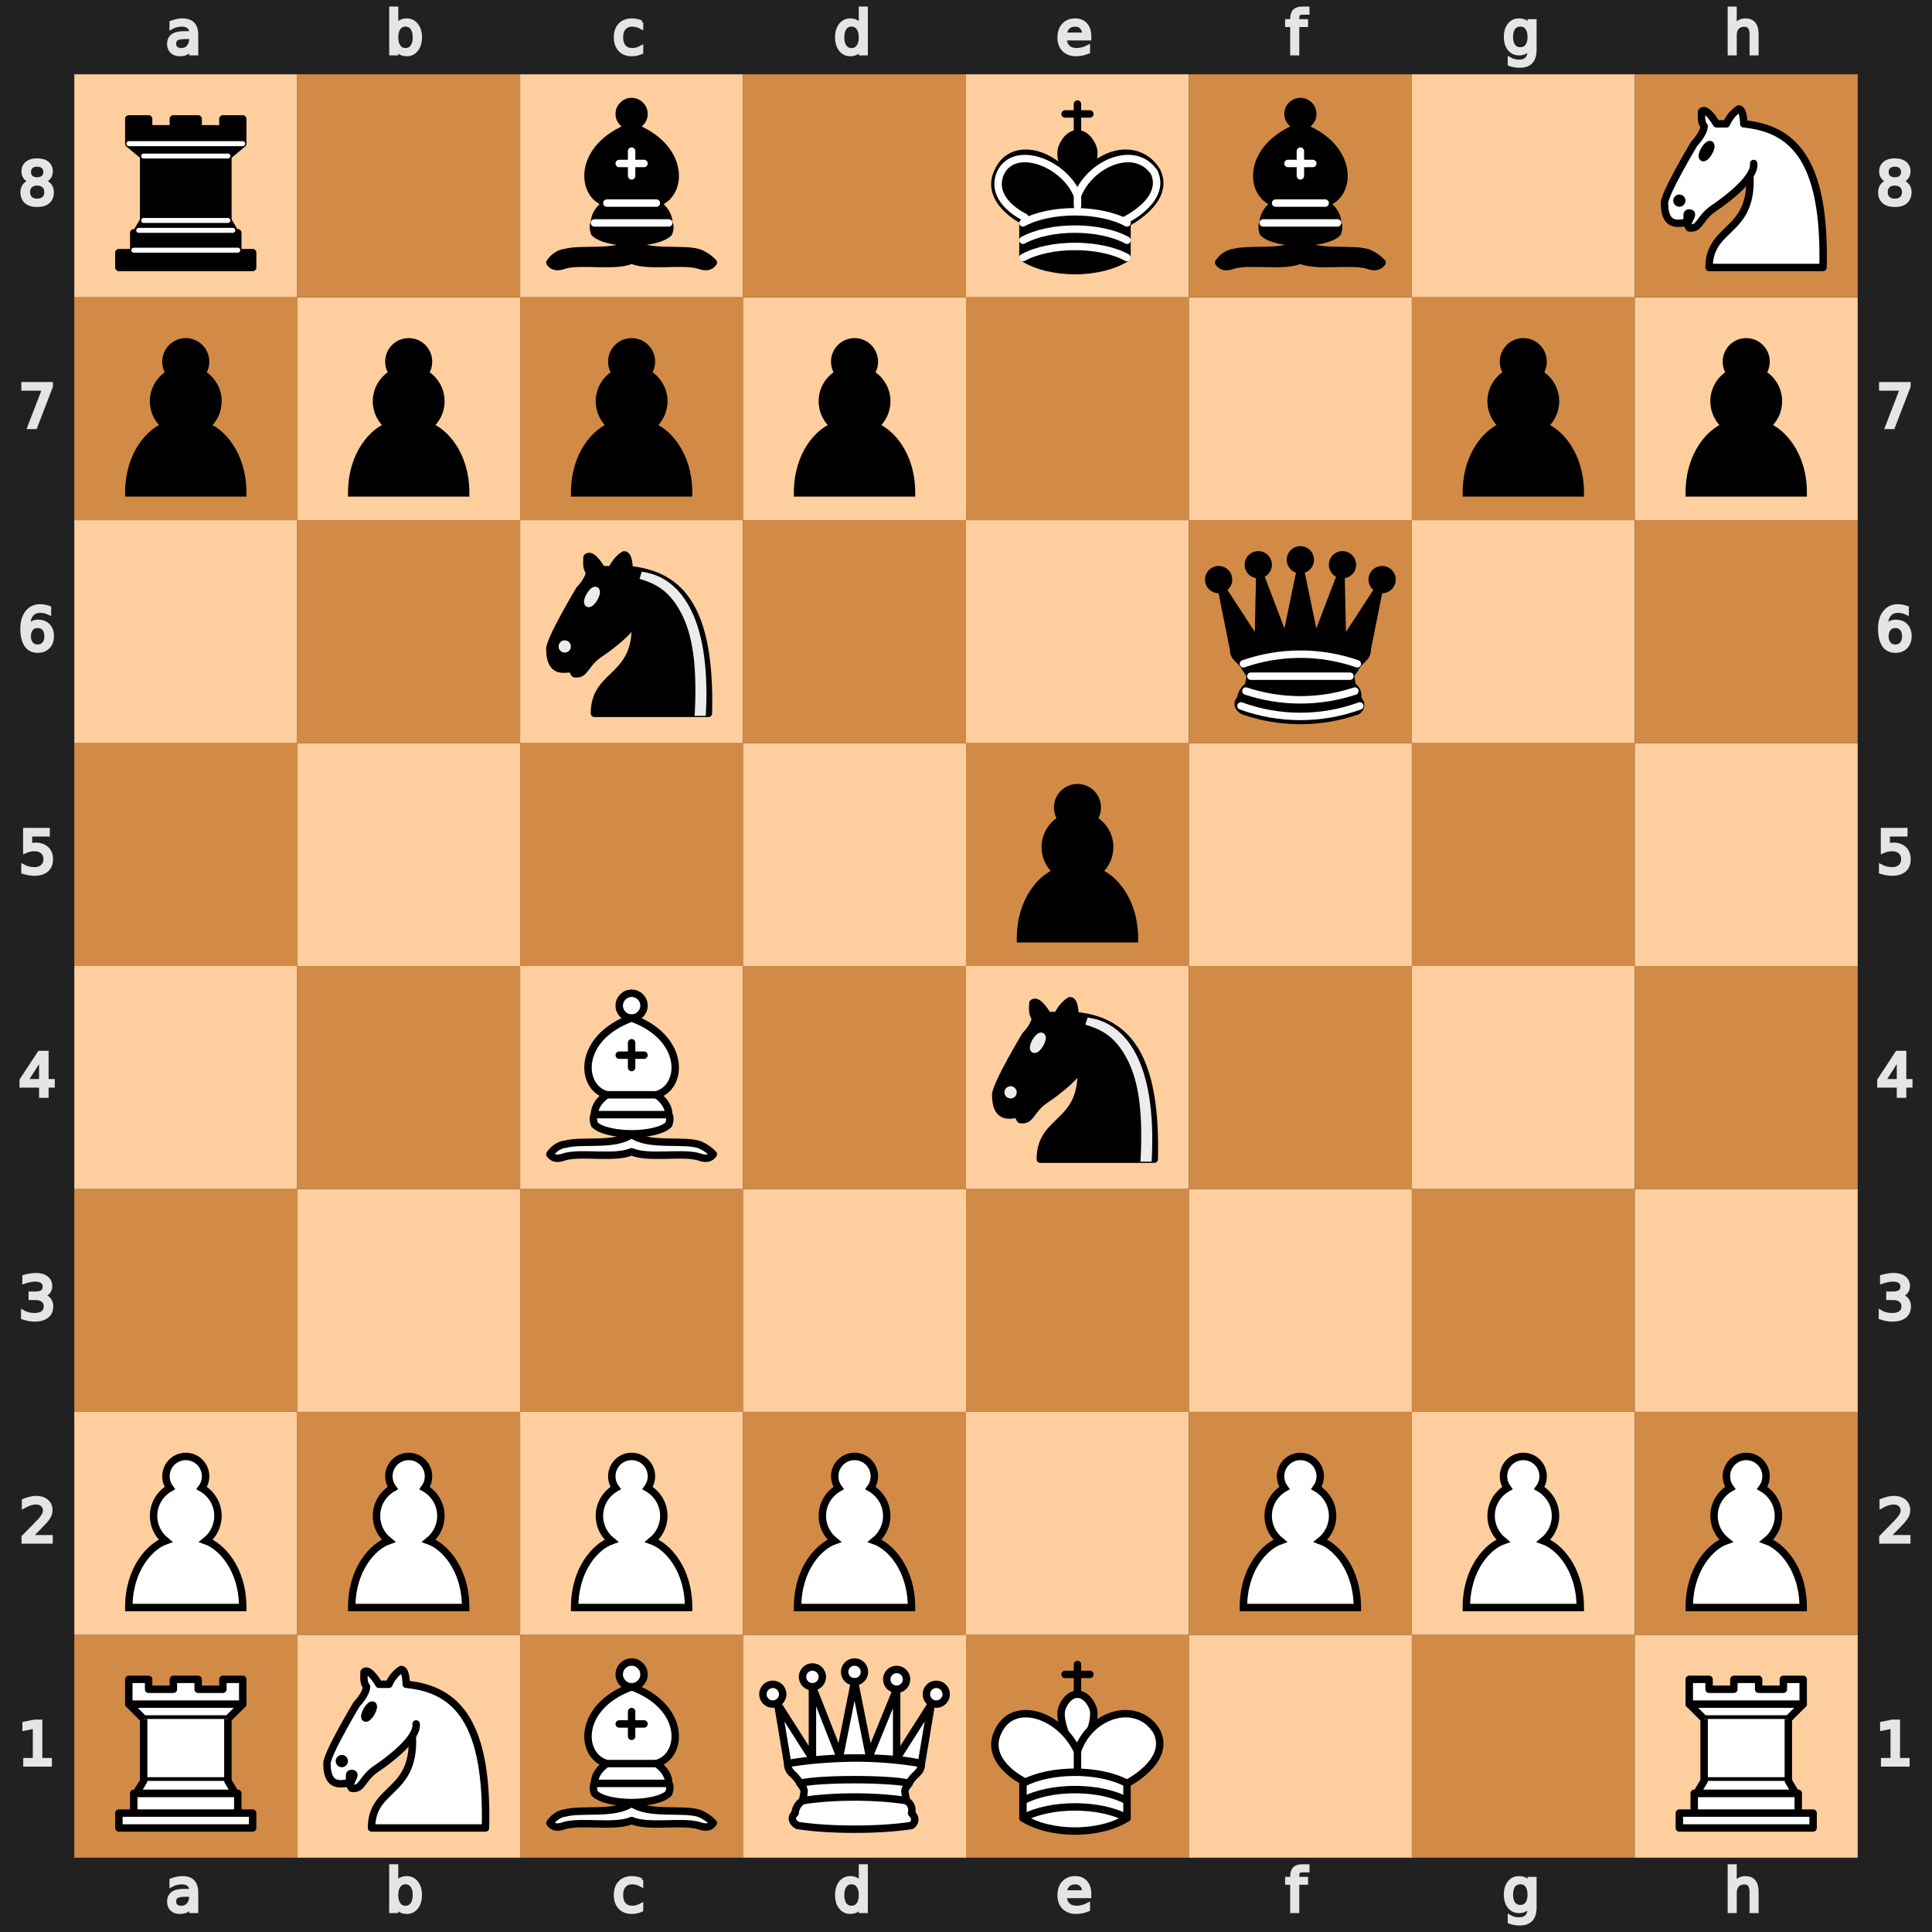
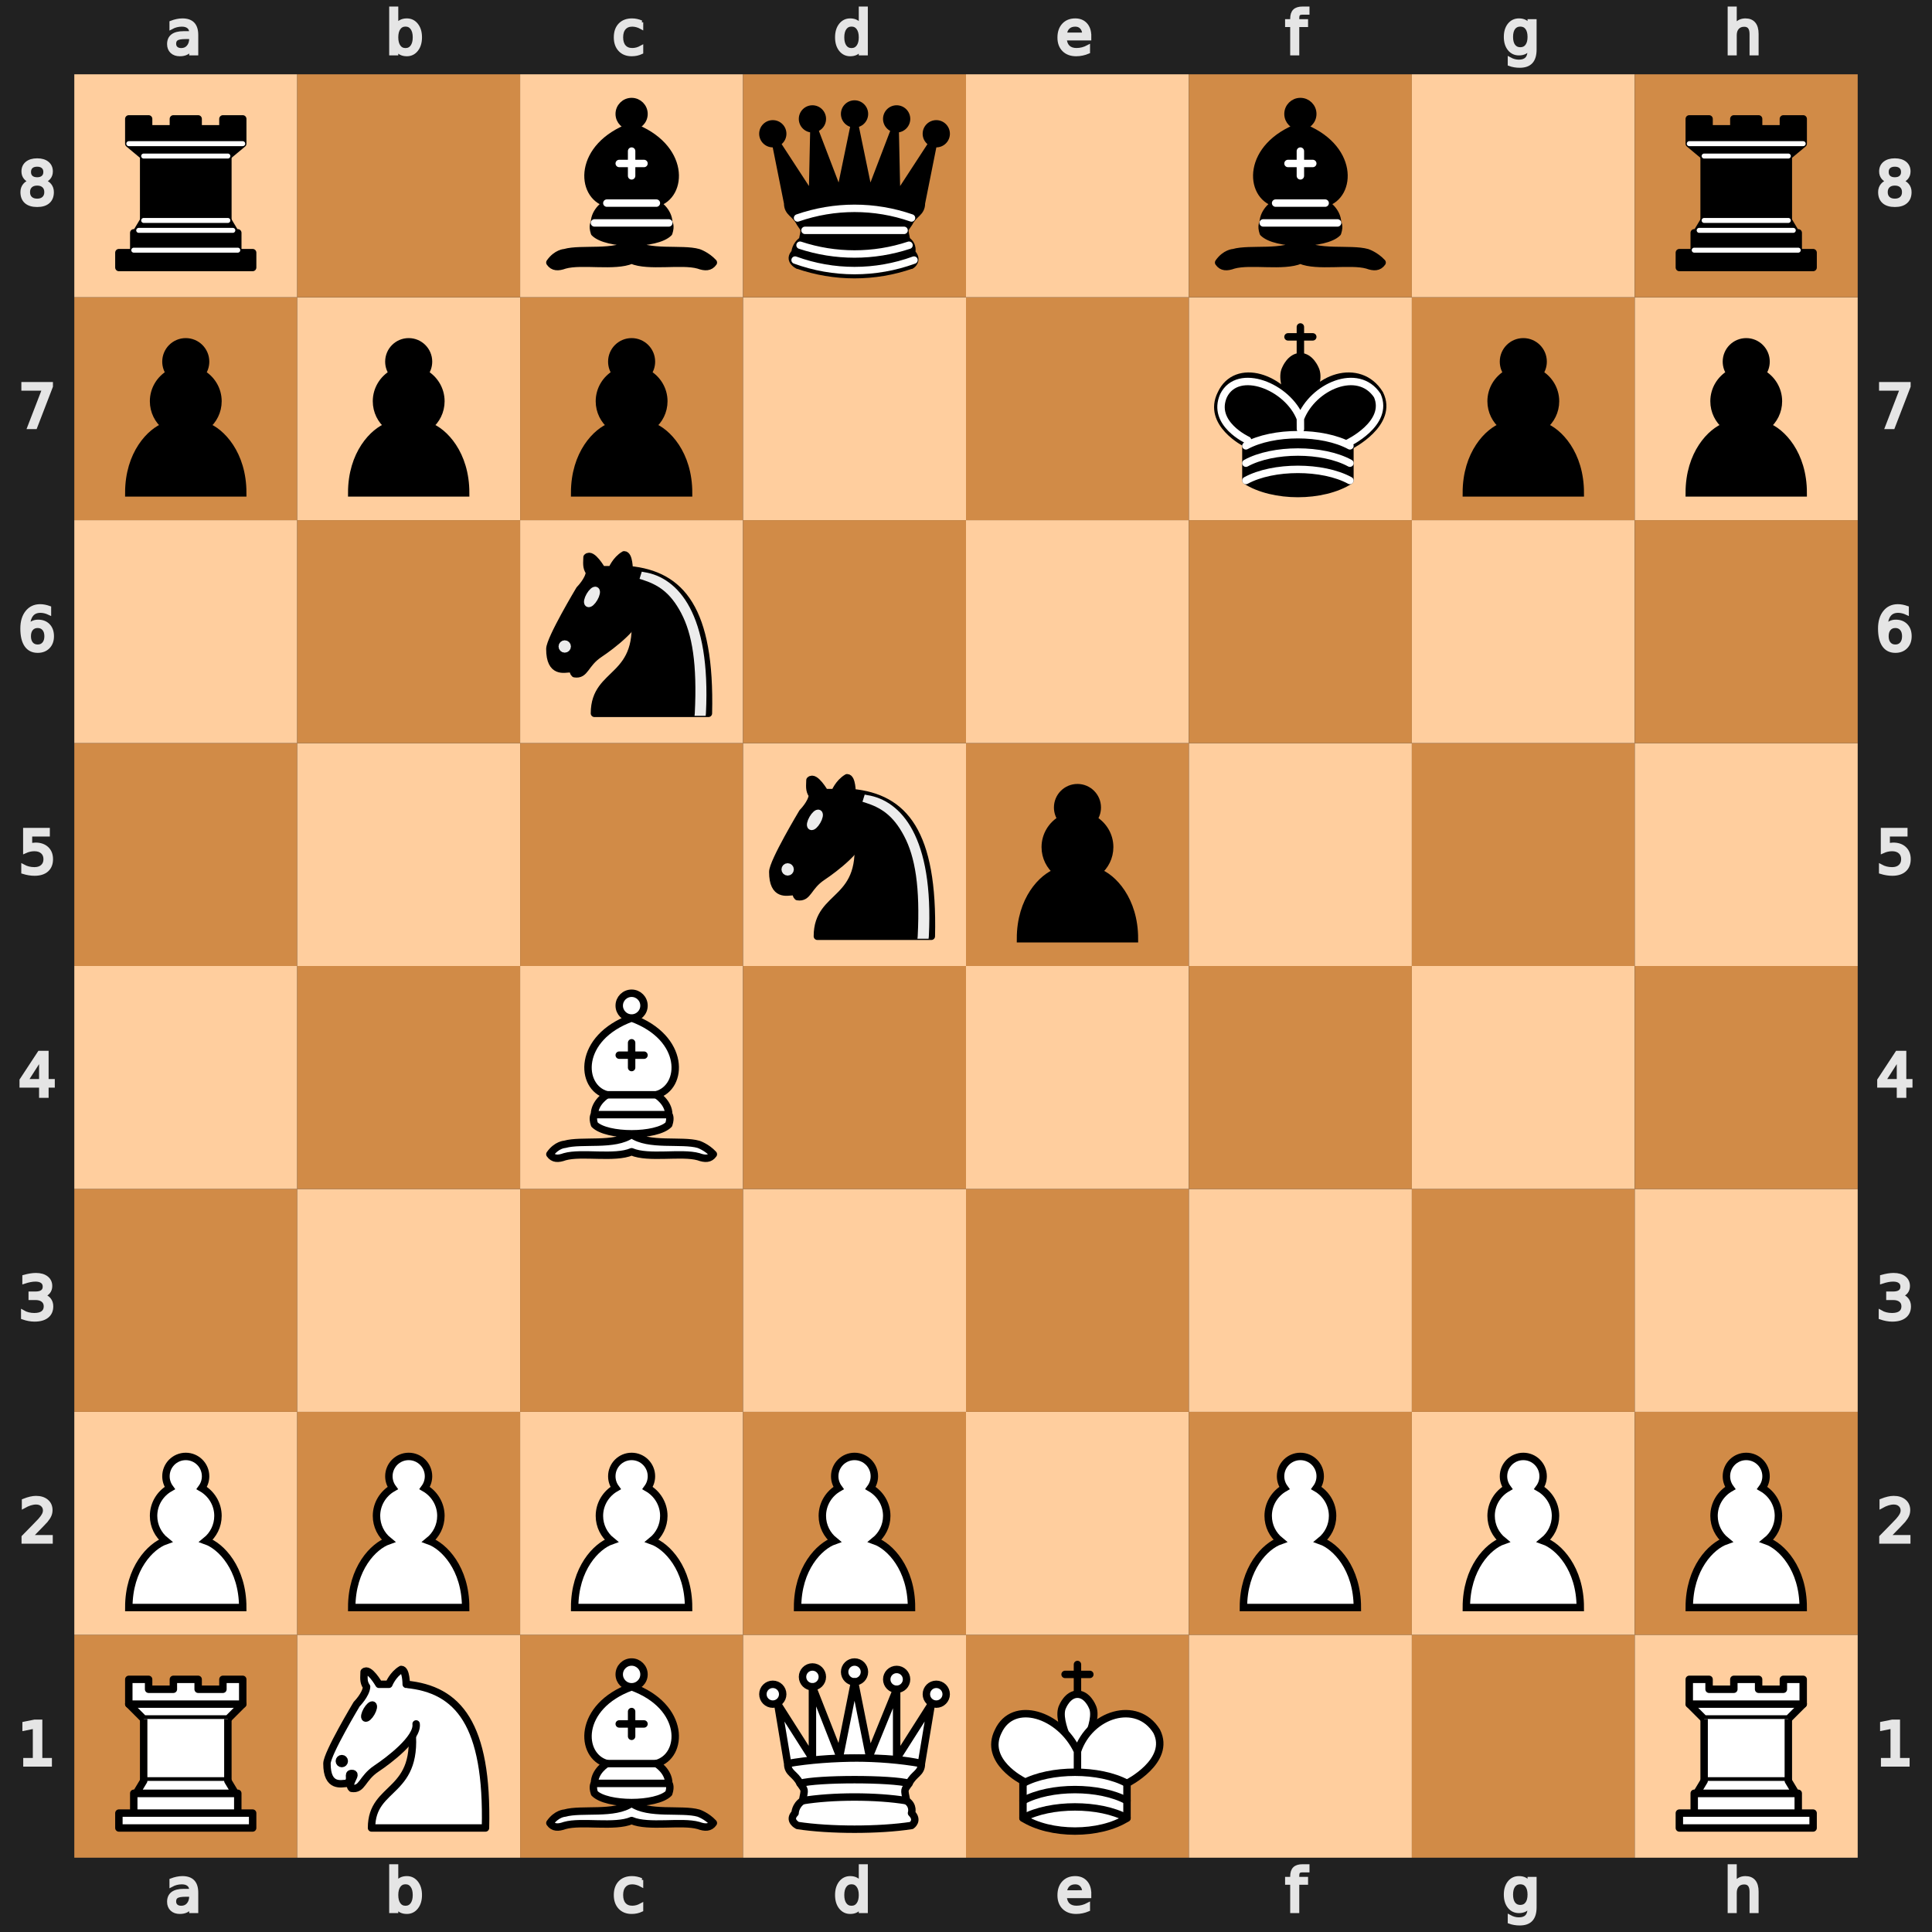
<svg xmlns="http://www.w3.org/2000/svg" xmlns:xlink="http://www.w3.org/1999/xlink" version="1.2" baseProfile="tiny" viewBox="0 0 390 390">
  <defs>
    <g id="white-pawn" class="white pawn">
      <path d="M22.5 9c-2.21 0-4 1.79-4 4 0 .89.29 1.71.78 2.38C17.33 16.5 16 18.59 16 21c0 2.03.94 3.84 2.41 5.03-3 1.06-7.41 5.55-7.41 13.47h23c0-7.92-4.41-12.41-7.41-13.47 1.47-1.19 2.41-3 2.41-5.03 0-2.41-1.33-4.5-3.28-5.62.49-.67.78-1.49.78-2.38 0-2.21-1.79-4-4-4z" fill="#fff" stroke="#000" stroke-width="1.5" stroke-linecap="round" />
    </g>
    <g id="white-knight" class="white knight" fill="none" fill-rule="evenodd" stroke="#000" stroke-width="1.5" stroke-linecap="round" stroke-linejoin="round">
      <path d="M 22,10 C 32.5,11 38.5,18 38,39 L 15,39 C 15,30 25,32.5 23,18" style="fill:#ffffff; stroke:#000000;" />
      <path d="M 24,18 C 24.38,20.91 18.45,25.37 16,27 C 13,29 13.18,31.34 11,31 C 9.958,30.06 12.41,27.96 11,28 C 10,28 11.19,29.23 10,30 C 9,30 5.997,31 6,26 C 6,24 12,14 12,14 C 12,14 13.89,12.1 14,10.5 C 13.27,9.506 13.5,8.5 13.5,7.5 C 14.5,6.5 16.5,10 16.5,10 L 18.5,10 C 18.5,10 19.28,8.008 21,7 C 22,7 22,10 22,10" style="fill:#ffffff; stroke:#000000;" />
      <path d="M 9.5 25.5 A 0.5 0.5 0 1 1 8.5,25.5 A 0.5 0.5 0 1 1 9.5 25.5 z" style="fill:#000000; stroke:#000000;" />
      <path d="M 15 15.5 A 0.5 1.5 0 1 1 14,15.5 A 0.5 1.5 0 1 1 15 15.5 z" transform="matrix(0.866,0.5,-0.5,0.866,9.693,-5.173)" style="fill:#000000; stroke:#000000;" />
    </g>
    <g id="white-bishop" class="white bishop" fill="none" fill-rule="evenodd" stroke="#000" stroke-width="1.5" stroke-linecap="round" stroke-linejoin="round">
      <g fill="#fff" stroke-linecap="butt">
        <path d="M9 36c3.39-.97 10.11.43 13.5-2 3.39 2.43 10.11 1.03 13.5 2 0 0 1.65.54 3 2-.68.97-1.65.99-3 .5-3.39-.97-10.11.46-13.5-1-3.39 1.46-10.11.03-13.5 1-1.354.49-2.323.47-3-.5 1.354-1.94 3-2 3-2zM15 32c2.5 2.5 12.5 2.5 15 0 .5-1.5 0-2 0-2 0-2.5-2.5-4-2.5-4 5.5-1.5 6-11.5-5-15.5-11 4-10.5 14-5 15.5 0 0-2.5 1.5-2.5 4 0 0-.5.5 0 2zM25 8a2.5 2.5 0 1 1-5 0 2.5 2.5 0 1 1 5 0z" />
      </g>
      <path d="M17.5 26h10M15 30h15m-7.5-14.5v5M20 18h5" stroke-linejoin="miter" />
    </g>
    <g id="white-rook" class="white rook" fill="#fff" fill-rule="evenodd" stroke="#000" stroke-width="1.5" stroke-linecap="round" stroke-linejoin="round">
      <path d="M9 39h27v-3H9v3zM12 36v-4h21v4H12zM11 14V9h4v2h5V9h5v2h5V9h4v5" stroke-linecap="butt" />
      <path d="M34 14l-3 3H14l-3-3" />
      <path d="M31 17v12.5H14V17" stroke-linecap="butt" stroke-linejoin="miter" />
      <path d="M31 29.5l1.5 2.5h-20l1.5-2.5" />
      <path d="M11 14h23" fill="none" stroke-linejoin="miter" />
    </g>
    <g id="white-queen" class="white queen" fill="#fff" fill-rule="evenodd" stroke="#000" stroke-width="1.5" stroke-linecap="round" stroke-linejoin="round">
      <path d="M8 12a2 2 0 1 1-4 0 2 2 0 1 1 4 0zM24.5 7.5a2 2 0 1 1-4 0 2 2 0 1 1 4 0zM41 12a2 2 0 1 1-4 0 2 2 0 1 1 4 0zM16 8.5a2 2 0 1 1-4 0 2 2 0 1 1 4 0zM33 9a2 2 0 1 1-4 0 2 2 0 1 1 4 0z" />
      <path d="M9 26c8.5-1.5 21-1.5 27 0l2-12-7 11V11l-5.5 13.5-3-15-3 15-5.5-14V25L7 14l2 12zM9 26c0 2 1.5 2 2.5 4 1 1.5 1 1 .5 3.5-1.5 1-1.5 2.5-1.5 2.5-1.5 1.5.5 2.5.5 2.5 6.5 1 16.5 1 23 0 0 0 1.5-1 0-2.5 0 0 .5-1.5-1-2.5-.5-2.5-.5-2 .5-3.5 1-2 2.5-2 2.5-4-8.5-1.5-18.5-1.5-27 0z" stroke-linecap="butt" />
      <path d="M11.5 30c3.5-1 18.5-1 22 0M12 33.5c6-1 15-1 21 0" fill="none" />
    </g>
    <g id="white-king" class="white king" fill="none" fill-rule="evenodd" stroke="#000" stroke-width="1.5" stroke-linecap="round" stroke-linejoin="round">
      <path d="M22.5 11.63V6M20 8h5" stroke-linejoin="miter" />
      <path d="M22.5 25s4.5-7.5 3-10.5c0 0-1-2.5-3-2.5s-3 2.5-3 2.5c-1.5 3 3 10.5 3 10.5" fill="#fff" stroke-linecap="butt" stroke-linejoin="miter" />
      <path d="M11.5 37c5.5 3.5 15.5 3.5 21 0v-7s9-4.5 6-10.5c-4-6.5-13.5-3.5-16 4V27v-3.5c-3.5-7.5-13-10.5-16-4-3 6 5 10 5 10V37z" fill="#fff" />
      <path d="M11.5 30c5.5-3 15.5-3 21 0m-21 3.5c5.5-3 15.5-3 21 0m-21 3.5c5.5-3 15.5-3 21 0" />
    </g>
    <g id="black-pawn" class="black pawn">
      <path d="M22.5 9c-2.21 0-4 1.79-4 4 0 .89.29 1.71.78 2.38C17.33 16.5 16 18.59 16 21c0 2.03.94 3.84 2.41 5.03-3 1.06-7.41 5.55-7.41 13.47h23c0-7.92-4.41-12.41-7.41-13.47 1.47-1.19 2.41-3 2.41-5.03 0-2.41-1.33-4.5-3.28-5.62.49-.67.78-1.49.78-2.38 0-2.21-1.79-4-4-4z" stroke="#000" stroke-width="1.5" stroke-linecap="round" />
    </g>
    <g id="black-knight" class="black knight" fill="none" fill-rule="evenodd" stroke="#000" stroke-width="1.5" stroke-linecap="round" stroke-linejoin="round">
      <path d="M 22,10 C 32.5,11 38.5,18 38,39 L 15,39 C 15,30 25,32.5 23,18" style="fill:#000000; stroke:#000000;" />
      <path d="M 24,18 C 24.38,20.91 18.45,25.37 16,27 C 13,29 13.18,31.34 11,31 C 9.958,30.06 12.41,27.96 11,28 C 10,28 11.19,29.23 10,30 C 9,30 5.997,31 6,26 C 6,24 12,14 12,14 C 12,14 13.89,12.1 14,10.5 C 13.27,9.506 13.5,8.5 13.5,7.5 C 14.5,6.5 16.5,10 16.5,10 L 18.5,10 C 18.5,10 19.28,8.008 21,7 C 22,7 22,10 22,10" style="fill:#000000; stroke:#000000;" />
      <path d="M 9.5 25.5 A 0.5 0.5 0 1 1 8.5,25.5 A 0.5 0.5 0 1 1 9.5 25.5 z" style="fill:#ececec; stroke:#ececec;" />
      <path d="M 15 15.5 A 0.5 1.5 0 1 1 14,15.5 A 0.5 1.5 0 1 1 15 15.5 z" transform="matrix(0.866,0.5,-0.5,0.866,9.693,-5.173)" style="fill:#ececec; stroke:#ececec;" />
      <path d="M 24.55,10.4 L 24.1,11.85 L 24.6,12 C 27.75,13 30.25,14.49 32.5,18.75 C 34.75,23.01 35.75,29.06 35.25,39 L 35.2,39.5 L 37.45,39.5 L 37.5,39 C 38,28.94 36.62,22.15 34.25,17.66 C 31.88,13.17 28.46,11.02 25.06,10.5 L 24.55,10.4 z " style="fill:#ececec; stroke:none;" />
    </g>
    <g id="black-bishop" class="black bishop" fill="none" fill-rule="evenodd" stroke="#000" stroke-width="1.5" stroke-linecap="round" stroke-linejoin="round">
      <path d="M9 36c3.39-.97 10.11.43 13.5-2 3.39 2.43 10.11 1.03 13.5 2 0 0 1.65.54 3 2-.68.97-1.65.99-3 .5-3.39-.97-10.11.46-13.5-1-3.39 1.46-10.11.03-13.5 1-1.354.49-2.323.47-3-.5 1.354-1.94 3-2 3-2zm6-4c2.5 2.5 12.5 2.5 15 0 .5-1.5 0-2 0-2 0-2.5-2.5-4-2.5-4 5.5-1.5 6-11.5-5-15.5-11 4-10.5 14-5 15.5 0 0-2.5 1.5-2.5 4 0 0-.5.5 0 2zM25 8a2.5 2.5 0 1 1-5 0 2.5 2.5 0 1 1 5 0z" fill="#000" stroke-linecap="butt" />
      <path d="M17.5 26h10M15 30h15m-7.5-14.5v5M20 18h5" stroke="#fff" stroke-linejoin="miter" />
    </g>
    <g id="black-rook" class="black rook" fill="#000" fill-rule="evenodd" stroke="#000" stroke-width="1.5" stroke-linecap="round" stroke-linejoin="round">
      <path d="M9 39h27v-3H9v3zM12.5 32l1.5-2.5h17l1.5 2.5h-20zM12 36v-4h21v4H12z" stroke-linecap="butt" />
      <path d="M14 29.5v-13h17v13H14z" stroke-linecap="butt" stroke-linejoin="miter" />
      <path d="M14 16.5L11 14h23l-3 2.5H14zM11 14V9h4v2h5V9h5v2h5V9h4v5H11z" stroke-linecap="butt" />
      <path d="M12 35.5h21M13 31.5h19M14 29.5h17M14 16.5h17M11 14h23" fill="none" stroke="#fff" stroke-width="1" stroke-linejoin="miter" />
    </g>
    <g id="black-queen" class="black queen" fill="#000" fill-rule="evenodd" stroke="#000" stroke-width="1.5" stroke-linecap="round" stroke-linejoin="round">
      <g fill="#000" stroke="none">
        <circle cx="6" cy="12" r="2.75" />
        <circle cx="14" cy="9" r="2.75" />
        <circle cx="22.5" cy="8" r="2.75" />
        <circle cx="31" cy="9" r="2.75" />
        <circle cx="39" cy="12" r="2.75" />
      </g>
      <path d="M9 26c8.5-1.5 21-1.5 27 0l2.5-12.5L31 25l-.3-14.1-5.2 13.6-3-14.5-3 14.5-5.2-13.6L14 25 6.5 13.5 9 26zM9 26c0 2 1.5 2 2.5 4 1 1.5 1 1 .5 3.5-1.5 1-1.5 2.5-1.5 2.5-1.5 1.5.5 2.5.5 2.5 6.5 1 16.5 1 23 0 0 0 1.5-1 0-2.5 0 0 .5-1.5-1-2.5-.5-2.5-.5-2 .5-3.5 1-2 2.5-2 2.5-4-8.5-1.5-18.5-1.5-27 0z" stroke-linecap="butt" />
      <path d="M11 38.5a35 35 1 0 0 23 0" fill="none" stroke-linecap="butt" />
      <path d="M11 29a35 35 1 0 1 23 0M12.5 31.5h20M11.5 34.5a35 35 1 0 0 22 0M10.5 37.5a35 35 1 0 0 24 0" fill="none" stroke="#fff" />
    </g>
    <g id="black-king" class="black king" fill="none" fill-rule="evenodd" stroke="#000" stroke-width="1.5" stroke-linecap="round" stroke-linejoin="round">
      <path d="M22.5 11.63V6" stroke-linejoin="miter" />
      <path d="M22.5 25s4.5-7.5 3-10.5c0 0-1-2.5-3-2.5s-3 2.5-3 2.5c-1.5 3 3 10.5 3 10.5" fill="#000" stroke-linecap="butt" stroke-linejoin="miter" />
      <path d="M11.5 37c5.5 3.5 15.5 3.5 21 0v-7s9-4.5 6-10.5c-4-6.5-13.5-3.5-16 4V27v-3.5c-3.5-7.5-13-10.5-16-4-3 6 5 10 5 10V37z" fill="#000" />
      <path d="M20 8h5" stroke-linejoin="miter" />
      <path d="M32 29.5s8.5-4 6.03-9.65C34.15 14 25 18 22.5 24.5l.01 2.1-.01-2.1C20 18 9.906 14 6.997 19.85c-2.497 5.65 4.853 9 4.853 9M11.5 30c5.5-3 15.5-3 21 0m-21 3.5c5.5-3 15.5-3 21 0m-21 3.5c5.5-3 15.5-3 21 0" stroke="#fff" />
    </g>
  </defs>
  <rect x="0" y="0" width="390" height="390" fill="#212121" />
  <g transform="translate(20, 0) scale(0.75, 0.75)" fill="#e5e5e5" stroke="#e5e5e5">
    <path d="M23.328 10.016q-1.742 0-2.414.398-.672.398-.672 1.36 0 .765.5 1.218.508.445 1.375.445 1.196 0 1.914-.843.727-.852.727-2.258v-.32zm2.867-.594v4.992h-1.437v-1.328q-.492.797-1.227 1.18-.734.375-1.797.375-1.343 0-2.14-.75-.79-.758-.79-2.024 0-1.476.985-2.226.992-.75 2.953-.75h2.016V8.75q0-.992-.656-1.531-.649-.547-1.829-.547-.75 0-1.46.18-.711.18-1.368.539V6.062q.79-.304 1.532-.453.742-.156 1.445-.156 1.898 0 2.836.984.937.985.937 2.985z" />
  </g>
  <g transform="translate(20, 375) scale(0.75, 0.75)" fill="#e5e5e5" stroke="#e5e5e5">
    <path d="M23.328 10.016q-1.742 0-2.414.398-.672.398-.672 1.36 0 .765.5 1.218.508.445 1.375.445 1.196 0 1.914-.843.727-.852.727-2.258v-.32zm2.867-.594v4.992h-1.437v-1.328q-.492.797-1.227 1.18-.734.375-1.797.375-1.343 0-2.14-.75-.79-.758-.79-2.024 0-1.476.985-2.226.992-.75 2.953-.75h2.016V8.75q0-.992-.656-1.531-.649-.547-1.829-.547-.75 0-1.46.18-.711.18-1.368.539V6.062q.79-.304 1.532-.453.742-.156 1.445-.156 1.898 0 2.836.984.937.985.937 2.985z" />
  </g>
  <g transform="translate(65, 0) scale(0.75, 0.75)" fill="#e5e5e5" stroke="#e5e5e5">
    <path d="M24.922 10.047q0-1.586-.656-2.485-.649-.906-1.79-.906-1.14 0-1.796.906-.649.899-.649 2.485 0 1.586.649 2.492.656.898 1.797.898 1.14 0 1.789-.898.656-.906.656-2.492zm-4.89-3.055q.452-.781 1.14-1.156.695-.383 1.656-.383 1.594 0 2.586 1.266 1 1.265 1 3.328 0 2.062-1 3.328-.992 1.266-2.586 1.266-.96 0-1.656-.375-.688-.383-1.14-1.164v1.312h-1.446V2.258h1.445z" />
  </g>
  <g transform="translate(65, 375) scale(0.75, 0.75)" fill="#e5e5e5" stroke="#e5e5e5">
    <path d="M24.922 10.047q0-1.586-.656-2.485-.649-.906-1.79-.906-1.14 0-1.796.906-.649.899-.649 2.485 0 1.586.649 2.492.656.898 1.797.898 1.14 0 1.789-.898.656-.906.656-2.492zm-4.89-3.055q.452-.781 1.14-1.156.695-.383 1.656-.383 1.594 0 2.586 1.266 1 1.265 1 3.328 0 2.062-1 3.328-.992 1.266-2.586 1.266-.96 0-1.656-.375-.688-.383-1.14-1.164v1.312h-1.446V2.258h1.445z" />
  </g>
  <g transform="translate(110, 0) scale(0.75, 0.75)" fill="#e5e5e5" stroke="#e5e5e5">
    <path d="M25.96 6v1.344q-.608-.336-1.226-.5-.609-.172-1.234-.172-1.398 0-2.172.89-.773.883-.773 2.485 0 1.601.773 2.492.774.883 2.172.883.625 0 1.234-.164.618-.172 1.227-.508v1.328q-.602.281-1.25.422-.64.14-1.367.14-1.977 0-3.14-1.242-1.165-1.242-1.165-3.351 0-2.14 1.172-3.367 1.18-1.227 3.227-1.227.664 0 1.296.14.633.134 1.227.407z" />
  </g>
  <g transform="translate(110, 375) scale(0.75, 0.75)" fill="#e5e5e5" stroke="#e5e5e5">
    <path d="M25.96 6v1.344q-.608-.336-1.226-.5-.609-.172-1.234-.172-1.398 0-2.172.89-.773.883-.773 2.485 0 1.601.773 2.492.774.883 2.172.883.625 0 1.234-.164.618-.172 1.227-.508v1.328q-.602.281-1.25.422-.64.14-1.367.14-1.977 0-3.14-1.242-1.165-1.242-1.165-3.351 0-2.14 1.172-3.367 1.18-1.227 3.227-1.227.664 0 1.296.14.633.134 1.227.407z" />
  </g>
  <g transform="translate(155, 0) scale(0.75, 0.75)" fill="#e5e5e5" stroke="#e5e5e5">
    <path d="M24.973 6.992V2.258h1.437v12.156h-1.437v-1.312q-.453.78-1.149 1.164-.687.375-1.656.375-1.586 0-2.586-1.266-.992-1.266-.992-3.328 0-2.063.992-3.328 1-1.266 2.586-1.266.969 0 1.656.383.696.375 1.149 1.156zm-4.899 3.055q0 1.586.649 2.492.656.898 1.797.898 1.14 0 1.796-.898.657-.906.657-2.492 0-1.586-.657-2.485-.656-.906-1.796-.906-1.141 0-1.797.906-.649.899-.649 2.485z" />
  </g>
  <g transform="translate(155, 375) scale(0.75, 0.75)" fill="#e5e5e5" stroke="#e5e5e5">
    <path d="M24.973 6.992V2.258h1.437v12.156h-1.437v-1.312q-.453.78-1.149 1.164-.687.375-1.656.375-1.586 0-2.586-1.266-.992-1.266-.992-3.328 0-2.063.992-3.328 1-1.266 2.586-1.266.969 0 1.656.383.696.375 1.149 1.156zm-4.899 3.055q0 1.586.649 2.492.656.898 1.797.898 1.14 0 1.796-.898.657-.906.657-2.492 0-1.586-.657-2.485-.656-.906-1.796-.906-1.141 0-1.797.906-.649.899-.649 2.485z" />
  </g>
  <g transform="translate(200, 0) scale(0.75, 0.75)" fill="#e5e5e5" stroke="#e5e5e5">
    <path d="M26.555 9.68v.703h-6.61q.094 1.484.89 2.265.806.774 2.235.774.828 0 1.602-.203.781-.203 1.547-.61v1.36q-.774.328-1.586.5-.813.172-1.649.172-2.093 0-3.32-1.22-1.219-1.218-1.219-3.296 0-2.148 1.157-3.406 1.164-1.266 3.132-1.266 1.766 0 2.79 1.14 1.03 1.134 1.03 3.087zm-1.438-.422q-.015-1.18-.664-1.883-.64-.703-1.703-.703-1.203 0-1.93.68-.718.68-.828 1.914z" />
  </g>
  <g transform="translate(200, 375) scale(0.75, 0.75)" fill="#e5e5e5" stroke="#e5e5e5">
    <path d="M26.555 9.68v.703h-6.61q.094 1.484.89 2.265.806.774 2.235.774.828 0 1.602-.203.781-.203 1.547-.61v1.36q-.774.328-1.586.5-.813.172-1.649.172-2.093 0-3.32-1.22-1.219-1.218-1.219-3.296 0-2.148 1.157-3.406 1.164-1.266 3.132-1.266 1.766 0 2.79 1.14 1.03 1.134 1.03 3.087zm-1.438-.422q-.015-1.18-.664-1.883-.64-.703-1.703-.703-1.203 0-1.93.68-.718.68-.828 1.914z" />
  </g>
  <g transform="translate(245, 0) scale(0.75, 0.75)" fill="#e5e5e5" stroke="#e5e5e5">
    <path d="M25.285 2.258v1.195H23.91q-.773 0-1.078.313-.297.312-.297 1.125v.773h2.367v1.117h-2.367v7.633H21.09V6.781h-1.375V5.664h1.375v-.61q0-1.46.68-2.124.68-.672 2.156-.672z" />
  </g>
  <g transform="translate(245, 375) scale(0.75, 0.75)" fill="#e5e5e5" stroke="#e5e5e5">
    <path d="M25.285 2.258v1.195H23.91q-.773 0-1.078.313-.297.312-.297 1.125v.773h2.367v1.117h-2.367v7.633H21.09V6.781h-1.375V5.664h1.375v-.61q0-1.46.68-2.124.68-.672 2.156-.672z" />
  </g>
  <g transform="translate(290, 0) scale(0.75, 0.75)" fill="#e5e5e5" stroke="#e5e5e5">
    <path d="M24.973 9.937q0-1.562-.649-2.421-.64-.86-1.804-.86-1.157 0-1.805.86-.64.859-.64 2.421 0 1.555.64 2.415.648.859 1.805.859 1.164 0 1.804-.86.649-.859.649-2.414zm1.437 3.391q0 2.234-.992 3.32-.992 1.094-3.04 1.094-.757 0-1.429-.117-.672-.11-1.304-.344v-1.398q.632.344 1.25.508.617.164 1.257.164 1.414 0 2.118-.743.703-.734.703-2.226v-.711q-.446.773-1.141 1.156-.695.383-1.664.383-1.61 0-2.594-1.227-.984-1.226-.984-3.25 0-2.03.984-3.257.985-1.227 2.594-1.227.969 0 1.664.383t1.14 1.156V5.664h1.438z" />
  </g>
  <g transform="translate(290, 375) scale(0.75, 0.75)" fill="#e5e5e5" stroke="#e5e5e5">
    <path d="M24.973 9.937q0-1.562-.649-2.421-.64-.86-1.804-.86-1.157 0-1.805.86-.64.859-.64 2.421 0 1.555.64 2.415.648.859 1.805.859 1.164 0 1.804-.86.649-.859.649-2.414zm1.437 3.391q0 2.234-.992 3.32-.992 1.094-3.04 1.094-.757 0-1.429-.117-.672-.11-1.304-.344v-1.398q.632.344 1.25.508.617.164 1.257.164 1.414 0 2.118-.743.703-.734.703-2.226v-.711q-.446.773-1.141 1.156-.695.383-1.664.383-1.61 0-2.594-1.227-.984-1.226-.984-3.25 0-2.03.984-3.257.985-1.227 2.594-1.227.969 0 1.664.383t1.14 1.156V5.664h1.438z" />
  </g>
  <g transform="translate(335, 0) scale(0.75, 0.75)" fill="#e5e5e5" stroke="#e5e5e5">
    <path d="M26.164 9.133v5.281h-1.437V9.18q0-1.243-.485-1.86-.484-.617-1.453-.617-1.164 0-1.836.742-.672.742-.672 2.024v4.945h-1.445V2.258h1.445v4.765q.516-.789 1.211-1.18.703-.39 1.617-.39 1.508 0 2.282.938.773.93.773 2.742z" />
  </g>
  <g transform="translate(335, 375) scale(0.75, 0.75)" fill="#e5e5e5" stroke="#e5e5e5">
    <path d="M26.164 9.133v5.281h-1.437V9.18q0-1.243-.485-1.86-.484-.617-1.453-.617-1.164 0-1.836.742-.672.742-.672 2.024v4.945h-1.445V2.258h1.445v4.765q.516-.789 1.211-1.18.703-.39 1.617-.39 1.508 0 2.282.938.773.93.773 2.742z" />
  </g>
  <g transform="translate(0, 335) scale(0.75, 0.75)" fill="#e5e5e5" stroke="#e5e5e5">
    <path d="M6.754 26.996h2.578v-8.898l-2.805.562v-1.437l2.79-.563h1.578v10.336h2.578v1.328h-6.72z" />
  </g>
  <g transform="translate(375, 335) scale(0.75, 0.75)" fill="#e5e5e5" stroke="#e5e5e5">
    <path d="M6.754 26.996h2.578v-8.898l-2.805.562v-1.437l2.79-.563h1.578v10.336h2.578v1.328h-6.72z" />
  </g>
  <g transform="translate(0, 290) scale(0.75, 0.75)" fill="#e5e5e5" stroke="#e5e5e5">
    <path d="M8.195 26.996h5.508v1.328H6.297v-1.328q.898-.93 2.445-2.492 1.555-1.57 1.953-2.024.758-.851 1.055-1.437.305-.594.305-1.164 0-.93-.657-1.516-.648-.586-1.695-.586-.742 0-1.57.258-.82.258-1.758.781v-1.593q.953-.383 1.781-.578.828-.196 1.516-.196 1.812 0 2.89.906 1.079.907 1.079 2.422 0 .72-.274 1.368-.265.64-.976 1.515-.196.227-1.243 1.313-1.046 1.078-2.953 3.023z" />
  </g>
  <g transform="translate(375, 290) scale(0.75, 0.75)" fill="#e5e5e5" stroke="#e5e5e5">
    <path d="M8.195 26.996h5.508v1.328H6.297v-1.328q.898-.93 2.445-2.492 1.555-1.57 1.953-2.024.758-.851 1.055-1.437.305-.594.305-1.164 0-.93-.657-1.516-.648-.586-1.695-.586-.742 0-1.57.258-.82.258-1.758.781v-1.593q.953-.383 1.781-.578.828-.196 1.516-.196 1.812 0 2.89.906 1.079.907 1.079 2.422 0 .72-.274 1.368-.265.64-.976 1.515-.196.227-1.243 1.313-1.046 1.078-2.953 3.023z" />
  </g>
  <g transform="translate(0, 245) scale(0.75, 0.75)" fill="#e5e5e5" stroke="#e5e5e5">
    <path d="M11.434 22.035q1.132.242 1.765 1.008.64.766.64 1.89 0 1.727-1.187 2.672-1.187.946-3.375.946-.734 0-1.515-.149-.774-.14-1.602-.43V26.45q.656.383 1.438.578.78.196 1.632.196 1.485 0 2.258-.586.782-.586.782-1.703 0-1.032-.727-1.61-.719-.586-2.008-.586h-1.36v-1.297h1.423q1.164 0 1.78-.46.618-.47.618-1.344 0-.899-.64-1.375-.633-.485-1.82-.485-.65 0-1.391.141-.743.14-1.633.437V16.95q.898-.25 1.68-.375.788-.125 1.484-.125 1.797 0 2.844.82 1.046.813 1.046 2.204 0 .968-.554 1.64-.555.664-1.578.922z" />
  </g>
  <g transform="translate(375, 245) scale(0.75, 0.75)" fill="#e5e5e5" stroke="#e5e5e5">
    <path d="M11.434 22.035q1.132.242 1.765 1.008.64.766.64 1.89 0 1.727-1.187 2.672-1.187.946-3.375.946-.734 0-1.515-.149-.774-.14-1.602-.43V26.45q.656.383 1.438.578.78.196 1.632.196 1.485 0 2.258-.586.782-.586.782-1.703 0-1.032-.727-1.61-.719-.586-2.008-.586h-1.36v-1.297h1.423q1.164 0 1.78-.46.618-.47.618-1.344 0-.899-.64-1.375-.633-.485-1.82-.485-.65 0-1.391.141-.743.14-1.633.437V16.95q.898-.25 1.68-.375.788-.125 1.484-.125 1.797 0 2.844.82 1.046.813 1.046 2.204 0 .968-.554 1.64-.555.664-1.578.922z" />
  </g>
  <g transform="translate(0, 200) scale(0.75, 0.75)" fill="#e5e5e5" stroke="#e5e5e5">
    <path d="M11.016 18.035L7.03 24.262h3.985zm-.414-1.375h1.984v7.602h1.664v1.312h-1.664v2.75h-1.57v-2.75H5.75v-1.523z" />
  </g>
  <g transform="translate(375, 200) scale(0.75, 0.75)" fill="#e5e5e5" stroke="#e5e5e5">
    <path d="M11.016 18.035L7.03 24.262h3.985zm-.414-1.375h1.984v7.602h1.664v1.312h-1.664v2.75h-1.57v-2.75H5.75v-1.523z" />
  </g>
  <g transform="translate(0, 155) scale(0.75, 0.75)" fill="#e5e5e5" stroke="#e5e5e5">
    <path d="M6.719 16.66h6.195v1.328h-4.75v2.86q.344-.118.688-.172.343-.063.687-.063 1.953 0 3.094 1.07 1.14 1.07 1.14 2.899 0 1.883-1.171 2.93-1.172 1.039-3.305 1.039-.735 0-1.5-.125-.758-.125-1.57-.375v-1.586q.703.383 1.453.57.75.188 1.586.188 1.351 0 2.14-.711.79-.711.79-1.93 0-1.219-.79-1.93-.789-.71-2.14-.71-.633 0-1.266.14-.625.14-1.281.438z" />
  </g>
  <g transform="translate(375, 155) scale(0.75, 0.75)" fill="#e5e5e5" stroke="#e5e5e5">
    <path d="M6.719 16.66h6.195v1.328h-4.75v2.86q.344-.118.688-.172.343-.063.687-.063 1.953 0 3.094 1.07 1.14 1.07 1.14 2.899 0 1.883-1.171 2.93-1.172 1.039-3.305 1.039-.735 0-1.5-.125-.758-.125-1.57-.375v-1.586q.703.383 1.453.57.75.188 1.586.188 1.351 0 2.14-.711.79-.711.79-1.93 0-1.219-.79-1.93-.789-.71-2.14-.71-.633 0-1.266.14-.625.14-1.281.438z" />
  </g>
  <g transform="translate(0, 110) scale(0.75, 0.75)" fill="#e5e5e5" stroke="#e5e5e5">
    <path d="M10.137 21.863q-1.063 0-1.688.727-.617.726-.617 1.992 0 1.258.617 1.992.625.727 1.688.727 1.062 0 1.68-.727.624-.734.624-1.992 0-1.266-.625-1.992-.617-.727-1.68-.727zm3.133-4.945v1.437q-.594-.28-1.204-.43-.601-.148-1.195-.148-1.562 0-2.39 1.055-.82 1.055-.938 3.188.46-.68 1.156-1.04.696-.367 1.531-.367 1.758 0 2.774 1.07 1.023 1.063 1.023 2.899 0 1.797-1.062 2.883-1.063 1.086-2.828 1.086-2.024 0-3.094-1.547-1.07-1.555-1.07-4.5 0-2.766 1.312-4.406 1.313-1.649 3.524-1.649.593 0 1.195.117.61.118 1.266.352z" />
  </g>
  <g transform="translate(375, 110) scale(0.75, 0.75)" fill="#e5e5e5" stroke="#e5e5e5">
    <path d="M10.137 21.863q-1.063 0-1.688.727-.617.726-.617 1.992 0 1.258.617 1.992.625.727 1.688.727 1.062 0 1.68-.727.624-.734.624-1.992 0-1.266-.625-1.992-.617-.727-1.68-.727zm3.133-4.945v1.437q-.594-.28-1.204-.43-.601-.148-1.195-.148-1.562 0-2.39 1.055-.82 1.055-.938 3.188.46-.68 1.156-1.04.696-.367 1.531-.367 1.758 0 2.774 1.07 1.023 1.063 1.023 2.899 0 1.797-1.062 2.883-1.063 1.086-2.828 1.086-2.024 0-3.094-1.547-1.07-1.555-1.07-4.5 0-2.766 1.312-4.406 1.313-1.649 3.524-1.649.593 0 1.195.117.61.118 1.266.352z" />
  </g>
  <g transform="translate(0, 65) scale(0.75, 0.75)" fill="#e5e5e5" stroke="#e5e5e5">
    <path d="M6.25 16.66h7.5v.672L9.516 28.324H7.867l3.985-10.336H6.25z" />
  </g>
  <g transform="translate(375, 65) scale(0.75, 0.75)" fill="#e5e5e5" stroke="#e5e5e5">
    <path d="M6.25 16.66h7.5v.672L9.516 28.324H7.867l3.985-10.336H6.25z" />
  </g>
  <g transform="translate(0, 20) scale(0.75, 0.75)" fill="#e5e5e5" stroke="#e5e5e5">
    <path d="M10 22.785q-1.125 0-1.773.602-.641.601-.641 1.656t.64 1.656q.649.602 1.774.602t1.773-.602q.649-.61.649-1.656 0-1.055-.649-1.656-.64-.602-1.773-.602zm-1.578-.672q-1.016-.25-1.586-.945-.563-.695-.563-1.695 0-1.399.993-2.211 1-.813 2.734-.813 1.742 0 2.734.813.993.812.993 2.21 0 1-.57 1.696-.563.695-1.571.945 1.14.266 1.773 1.04.641.773.641 1.89 0 1.695-1.04 2.602-1.03.906-2.96.906t-2.969-.906Q6 26.738 6 25.043q0-1.117.64-1.89.641-.774 1.782-1.04zm-.578-2.492q0 .906.562 1.414.57.508 1.594.508 1.016 0 1.586-.508.578-.508.578-1.414 0-.906-.578-1.414-.57-.508-1.586-.508-1.023 0-1.594.508-.562.508-.562 1.414z" />
  </g>
  <g transform="translate(375, 20) scale(0.75, 0.75)" fill="#e5e5e5" stroke="#e5e5e5">
    <path d="M10 22.785q-1.125 0-1.773.602-.641.601-.641 1.656t.64 1.656q.649.602 1.774.602t1.773-.602q.649-.61.649-1.656 0-1.055-.649-1.656-.64-.602-1.773-.602zm-1.578-.672q-1.016-.25-1.586-.945-.563-.695-.563-1.695 0-1.399.993-2.211 1-.813 2.734-.813 1.742 0 2.734.813.993.812.993 2.21 0 1-.57 1.696-.563.695-1.571.945 1.14.266 1.773 1.04.641.773.641 1.89 0 1.695-1.04 2.602-1.03.906-2.96.906t-2.969-.906Q6 26.738 6 25.043q0-1.117.64-1.89.641-.774 1.782-1.04zm-.578-2.492q0 .906.562 1.414.57.508 1.594.508 1.016 0 1.586-.508.578-.508.578-1.414 0-.906-.578-1.414-.57-.508-1.586-.508-1.023 0-1.594.508-.562.508-.562 1.414z" />
  </g>
  <rect x="15" y="330" width="45" height="45" class="square dark a1" stroke="none" fill="#d18b47" />
  <rect x="60" y="330" width="45" height="45" class="square light b1" stroke="none" fill="#ffce9e" />
  <rect x="105" y="330" width="45" height="45" class="square dark c1" stroke="none" fill="#d18b47" />
  <rect x="150" y="330" width="45" height="45" class="square light d1" stroke="none" fill="#ffce9e" />
  <rect x="195" y="330" width="45" height="45" class="square dark e1" stroke="none" fill="#d18b47" />
  <rect x="240" y="330" width="45" height="45" class="square light f1" stroke="none" fill="#ffce9e" />
  <rect x="285" y="330" width="45" height="45" class="square dark g1" stroke="none" fill="#d18b47" />
  <rect x="330" y="330" width="45" height="45" class="square light h1" stroke="none" fill="#ffce9e" />
  <rect x="15" y="285" width="45" height="45" class="square light a2" stroke="none" fill="#ffce9e" />
  <rect x="60" y="285" width="45" height="45" class="square dark b2" stroke="none" fill="#d18b47" />
  <rect x="105" y="285" width="45" height="45" class="square light c2" stroke="none" fill="#ffce9e" />
  <rect x="150" y="285" width="45" height="45" class="square dark d2" stroke="none" fill="#d18b47" />
  <rect x="195" y="285" width="45" height="45" class="square light e2" stroke="none" fill="#ffce9e" />
  <rect x="240" y="285" width="45" height="45" class="square dark f2" stroke="none" fill="#d18b47" />
  <rect x="285" y="285" width="45" height="45" class="square light g2" stroke="none" fill="#ffce9e" />
  <rect x="330" y="285" width="45" height="45" class="square dark h2" stroke="none" fill="#d18b47" />
  <rect x="15" y="240" width="45" height="45" class="square dark a3" stroke="none" fill="#d18b47" />
  <rect x="60" y="240" width="45" height="45" class="square light b3" stroke="none" fill="#ffce9e" />
  <rect x="105" y="240" width="45" height="45" class="square dark c3" stroke="none" fill="#d18b47" />
  <rect x="150" y="240" width="45" height="45" class="square light d3" stroke="none" fill="#ffce9e" />
  <rect x="195" y="240" width="45" height="45" class="square dark e3" stroke="none" fill="#d18b47" />
  <rect x="240" y="240" width="45" height="45" class="square light f3" stroke="none" fill="#ffce9e" />
  <rect x="285" y="240" width="45" height="45" class="square dark g3" stroke="none" fill="#d18b47" />
  <rect x="330" y="240" width="45" height="45" class="square light h3" stroke="none" fill="#ffce9e" />
  <rect x="15" y="195" width="45" height="45" class="square light a4" stroke="none" fill="#ffce9e" />
  <rect x="60" y="195" width="45" height="45" class="square dark b4" stroke="none" fill="#d18b47" />
  <rect x="105" y="195" width="45" height="45" class="square light c4" stroke="none" fill="#ffce9e" />
  <rect x="150" y="195" width="45" height="45" class="square dark d4" stroke="none" fill="#d18b47" />
  <rect x="195" y="195" width="45" height="45" class="square light e4" stroke="none" fill="#ffce9e" />
  <rect x="240" y="195" width="45" height="45" class="square dark f4" stroke="none" fill="#d18b47" />
  <rect x="285" y="195" width="45" height="45" class="square light g4" stroke="none" fill="#ffce9e" />
  <rect x="330" y="195" width="45" height="45" class="square dark h4" stroke="none" fill="#d18b47" />
  <rect x="15" y="150" width="45" height="45" class="square dark a5" stroke="none" fill="#d18b47" />
  <rect x="60" y="150" width="45" height="45" class="square light b5" stroke="none" fill="#ffce9e" />
  <rect x="105" y="150" width="45" height="45" class="square dark c5" stroke="none" fill="#d18b47" />
  <rect x="150" y="150" width="45" height="45" class="square light d5" stroke="none" fill="#ffce9e" />
  <rect x="195" y="150" width="45" height="45" class="square dark e5" stroke="none" fill="#d18b47" />
  <rect x="240" y="150" width="45" height="45" class="square light f5" stroke="none" fill="#ffce9e" />
  <rect x="285" y="150" width="45" height="45" class="square dark g5" stroke="none" fill="#d18b47" />
  <rect x="330" y="150" width="45" height="45" class="square light h5" stroke="none" fill="#ffce9e" />
  <rect x="15" y="105" width="45" height="45" class="square light a6" stroke="none" fill="#ffce9e" />
  <rect x="60" y="105" width="45" height="45" class="square dark b6" stroke="none" fill="#d18b47" />
  <rect x="105" y="105" width="45" height="45" class="square light c6" stroke="none" fill="#ffce9e" />
  <rect x="150" y="105" width="45" height="45" class="square dark d6" stroke="none" fill="#d18b47" />
  <rect x="195" y="105" width="45" height="45" class="square light e6" stroke="none" fill="#ffce9e" />
  <rect x="240" y="105" width="45" height="45" class="square dark f6" stroke="none" fill="#d18b47" />
  <rect x="285" y="105" width="45" height="45" class="square light g6" stroke="none" fill="#ffce9e" />
  <rect x="330" y="105" width="45" height="45" class="square dark h6" stroke="none" fill="#d18b47" />
  <rect x="15" y="60" width="45" height="45" class="square dark a7" stroke="none" fill="#d18b47" />
  <rect x="60" y="60" width="45" height="45" class="square light b7" stroke="none" fill="#ffce9e" />
  <rect x="105" y="60" width="45" height="45" class="square dark c7" stroke="none" fill="#d18b47" />
  <rect x="150" y="60" width="45" height="45" class="square light d7" stroke="none" fill="#ffce9e" />
  <rect x="195" y="60" width="45" height="45" class="square dark e7" stroke="none" fill="#d18b47" />
  <rect x="240" y="60" width="45" height="45" class="square light f7" stroke="none" fill="#ffce9e" />
  <rect x="285" y="60" width="45" height="45" class="square dark g7" stroke="none" fill="#d18b47" />
  <rect x="330" y="60" width="45" height="45" class="square light h7" stroke="none" fill="#ffce9e" />
  <rect x="15" y="15" width="45" height="45" class="square light a8" stroke="none" fill="#ffce9e" />
  <rect x="60" y="15" width="45" height="45" class="square dark b8" stroke="none" fill="#d18b47" />
  <rect x="105" y="15" width="45" height="45" class="square light c8" stroke="none" fill="#ffce9e" />
  <rect x="150" y="15" width="45" height="45" class="square dark d8" stroke="none" fill="#d18b47" />
  <rect x="195" y="15" width="45" height="45" class="square light e8" stroke="none" fill="#ffce9e" />
  <rect x="240" y="15" width="45" height="45" class="square dark f8" stroke="none" fill="#d18b47" />
  <rect x="285" y="15" width="45" height="45" class="square light g8" stroke="none" fill="#ffce9e" />
  <rect x="330" y="15" width="45" height="45" class="square dark h8" stroke="none" fill="#d18b47" />
  <use href="#white-rook" xlink:href="#white-rook" transform="translate(15, 330)" />
  <use href="#white-knight" xlink:href="#white-knight" transform="translate(60, 330)" />
  <use href="#white-bishop" xlink:href="#white-bishop" transform="translate(105, 330)" />
  <use href="#white-queen" xlink:href="#white-queen" transform="translate(150, 330)" />
  <use href="#white-king" xlink:href="#white-king" transform="translate(195, 330)" />
  <use href="#white-rook" xlink:href="#white-rook" transform="translate(330, 330)" />
  <use href="#white-pawn" xlink:href="#white-pawn" transform="translate(15, 285)" />
  <use href="#white-pawn" xlink:href="#white-pawn" transform="translate(60, 285)" />
  <use href="#white-pawn" xlink:href="#white-pawn" transform="translate(105, 285)" />
  <use href="#white-pawn" xlink:href="#white-pawn" transform="translate(150, 285)" />
  <use href="#white-pawn" xlink:href="#white-pawn" transform="translate(240, 285)" />
  <use href="#white-pawn" xlink:href="#white-pawn" transform="translate(285, 285)" />
  <use href="#white-pawn" xlink:href="#white-pawn" transform="translate(330, 285)" />
  <use href="#white-bishop" xlink:href="#white-bishop" transform="translate(105, 195)" />
-   <use href="#black-knight" xlink:href="#black-knight" transform="translate(195, 195)" />
+   <use href="#black-knight" xlink:href="#black-knight" transform="translate(150, 150)" />
  <use href="#black-pawn" xlink:href="#black-pawn" transform="translate(195, 150)" />
  <use href="#black-knight" xlink:href="#black-knight" transform="translate(105, 105)" />
-   <use href="#black-queen" xlink:href="#black-queen" transform="translate(240, 105)" />
  <use href="#black-pawn" xlink:href="#black-pawn" transform="translate(15, 60)" />
  <use href="#black-pawn" xlink:href="#black-pawn" transform="translate(60, 60)" />
  <use href="#black-pawn" xlink:href="#black-pawn" transform="translate(105, 60)" />
-   <use href="#black-pawn" xlink:href="#black-pawn" transform="translate(150, 60)" />
+   <use href="#black-king" xlink:href="#black-king" transform="translate(240, 60)" />
  <use href="#black-pawn" xlink:href="#black-pawn" transform="translate(285, 60)" />
  <use href="#black-pawn" xlink:href="#black-pawn" transform="translate(330, 60)" />
  <use href="#black-rook" xlink:href="#black-rook" transform="translate(15, 15)" />
  <use href="#black-bishop" xlink:href="#black-bishop" transform="translate(105, 15)" />
-   <use href="#black-king" xlink:href="#black-king" transform="translate(195, 15)" />
+   <use href="#black-queen" xlink:href="#black-queen" transform="translate(150, 15)" />
  <use href="#black-bishop" xlink:href="#black-bishop" transform="translate(240, 15)" />
-   <use href="#white-knight" xlink:href="#white-knight" transform="translate(330, 15)" />
+   <use href="#black-rook" xlink:href="#black-rook" transform="translate(330, 15)" />
</svg>
